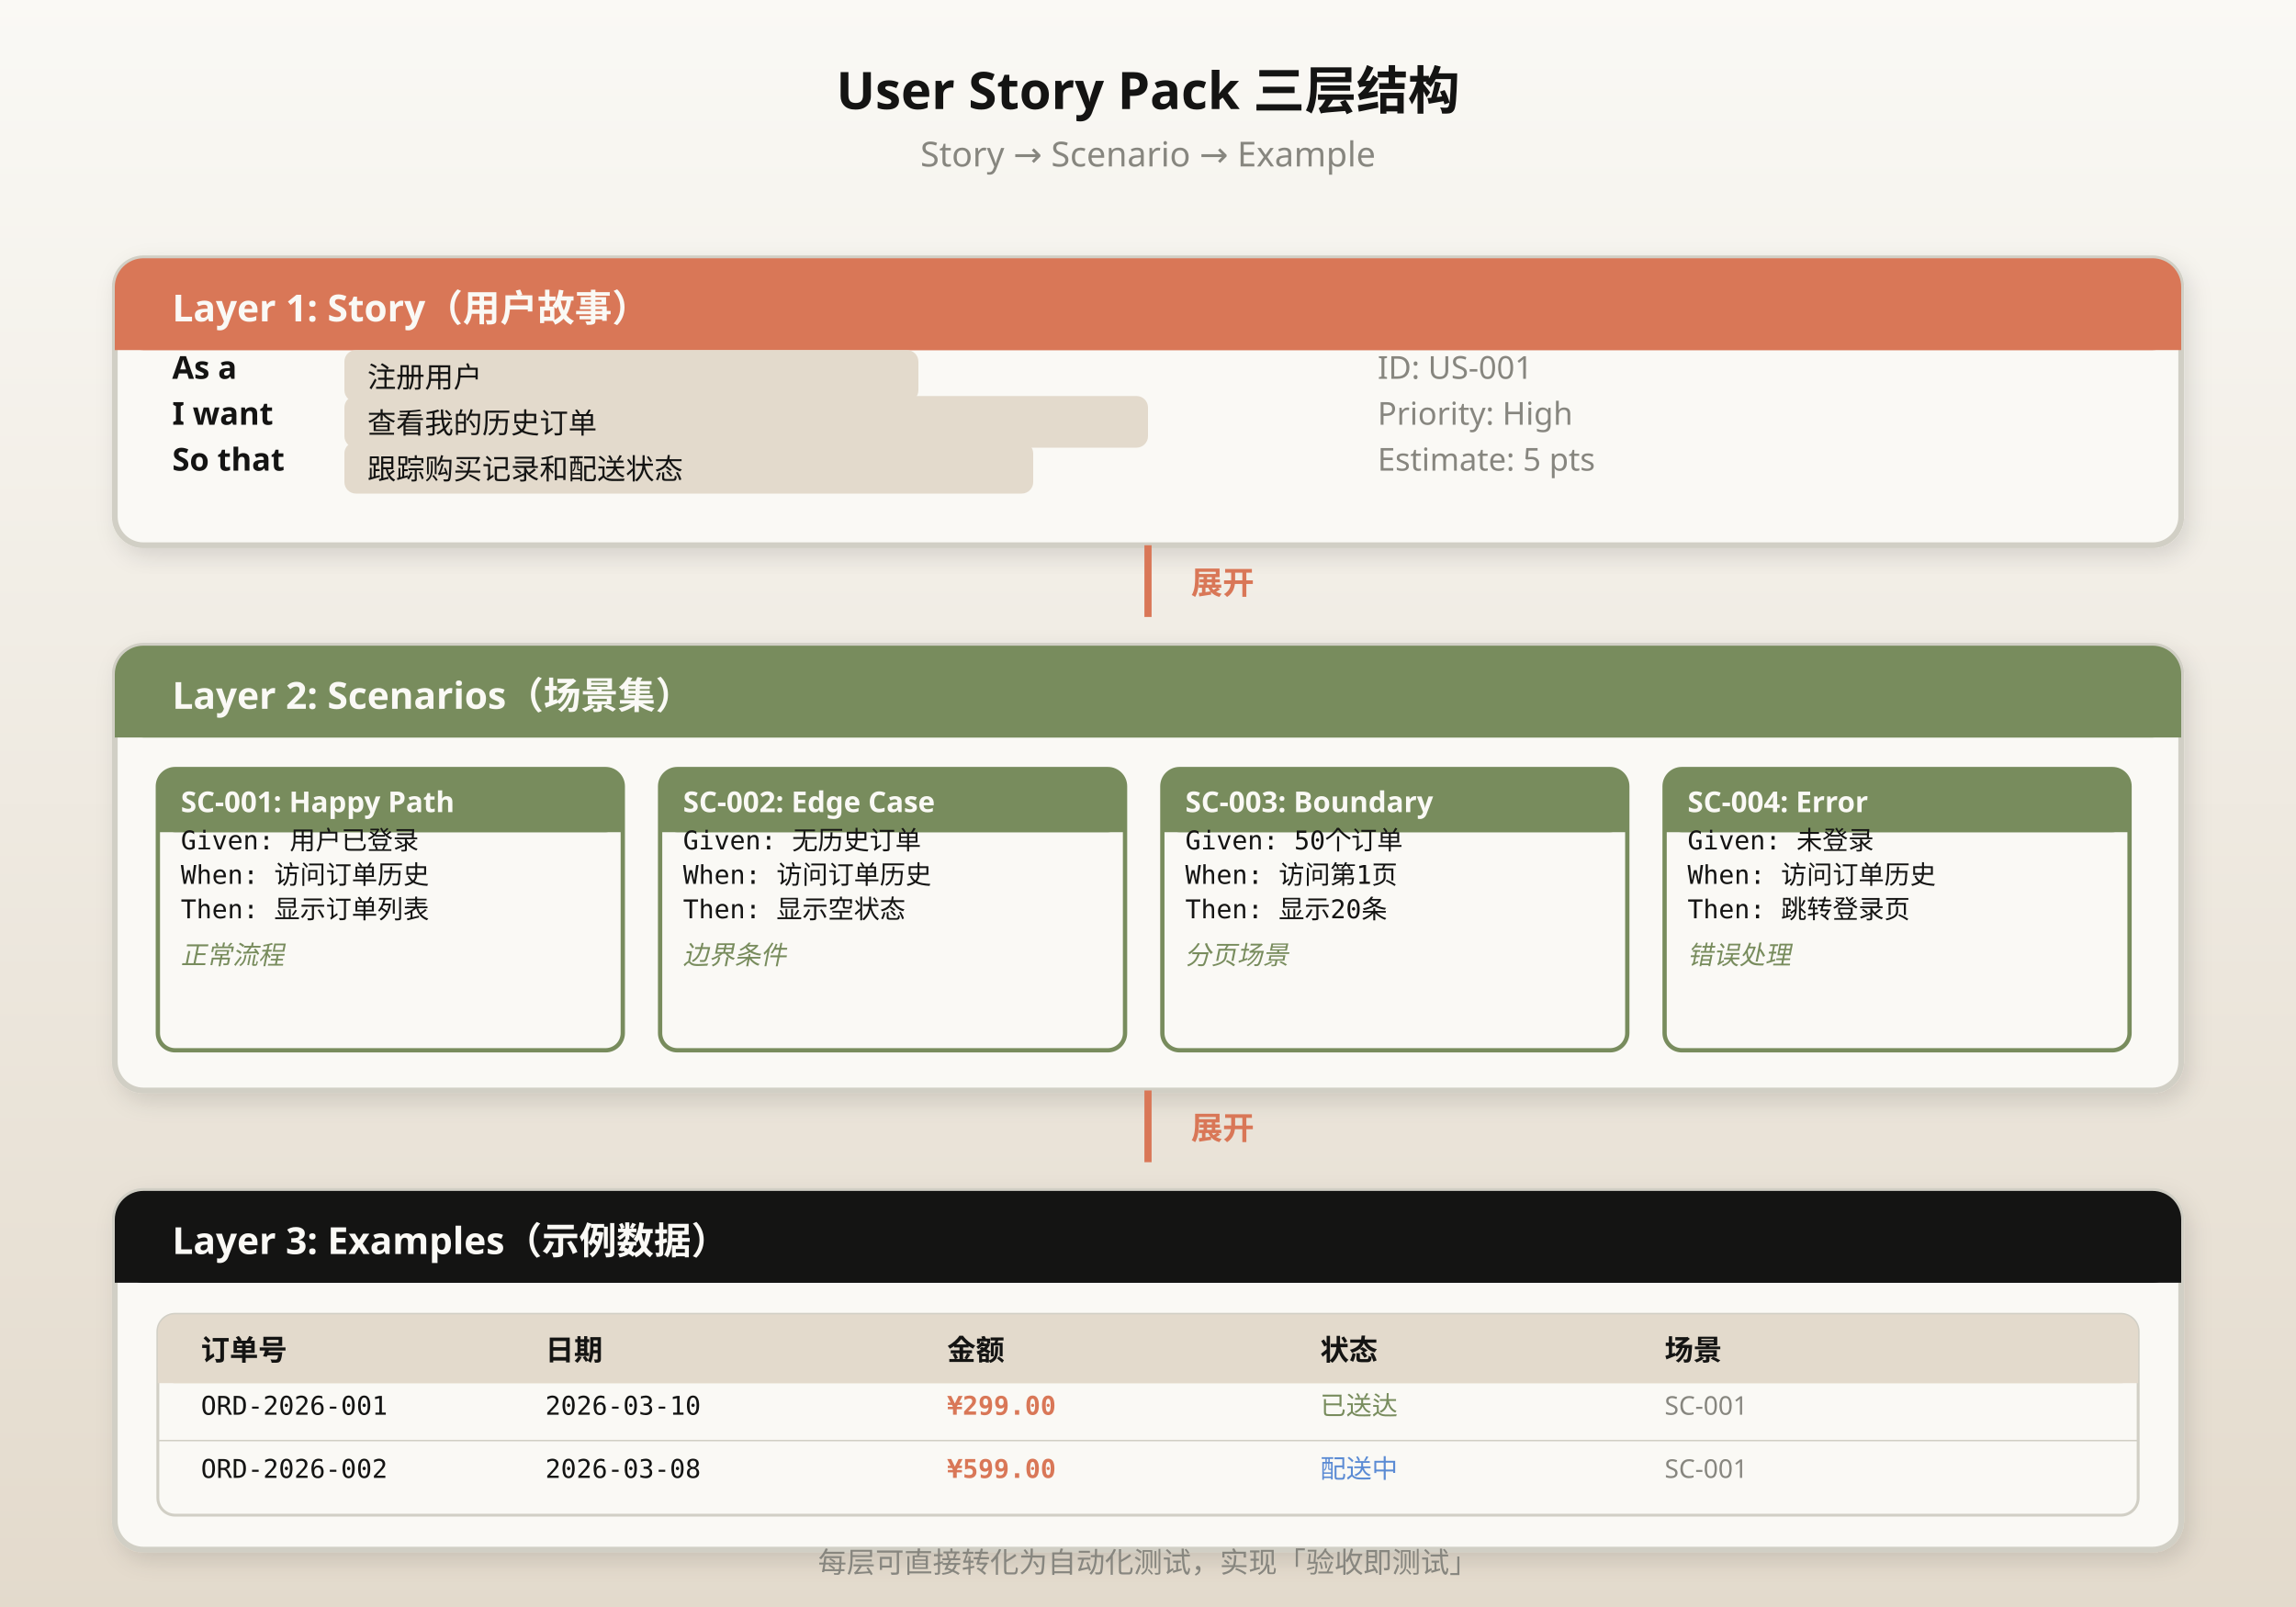
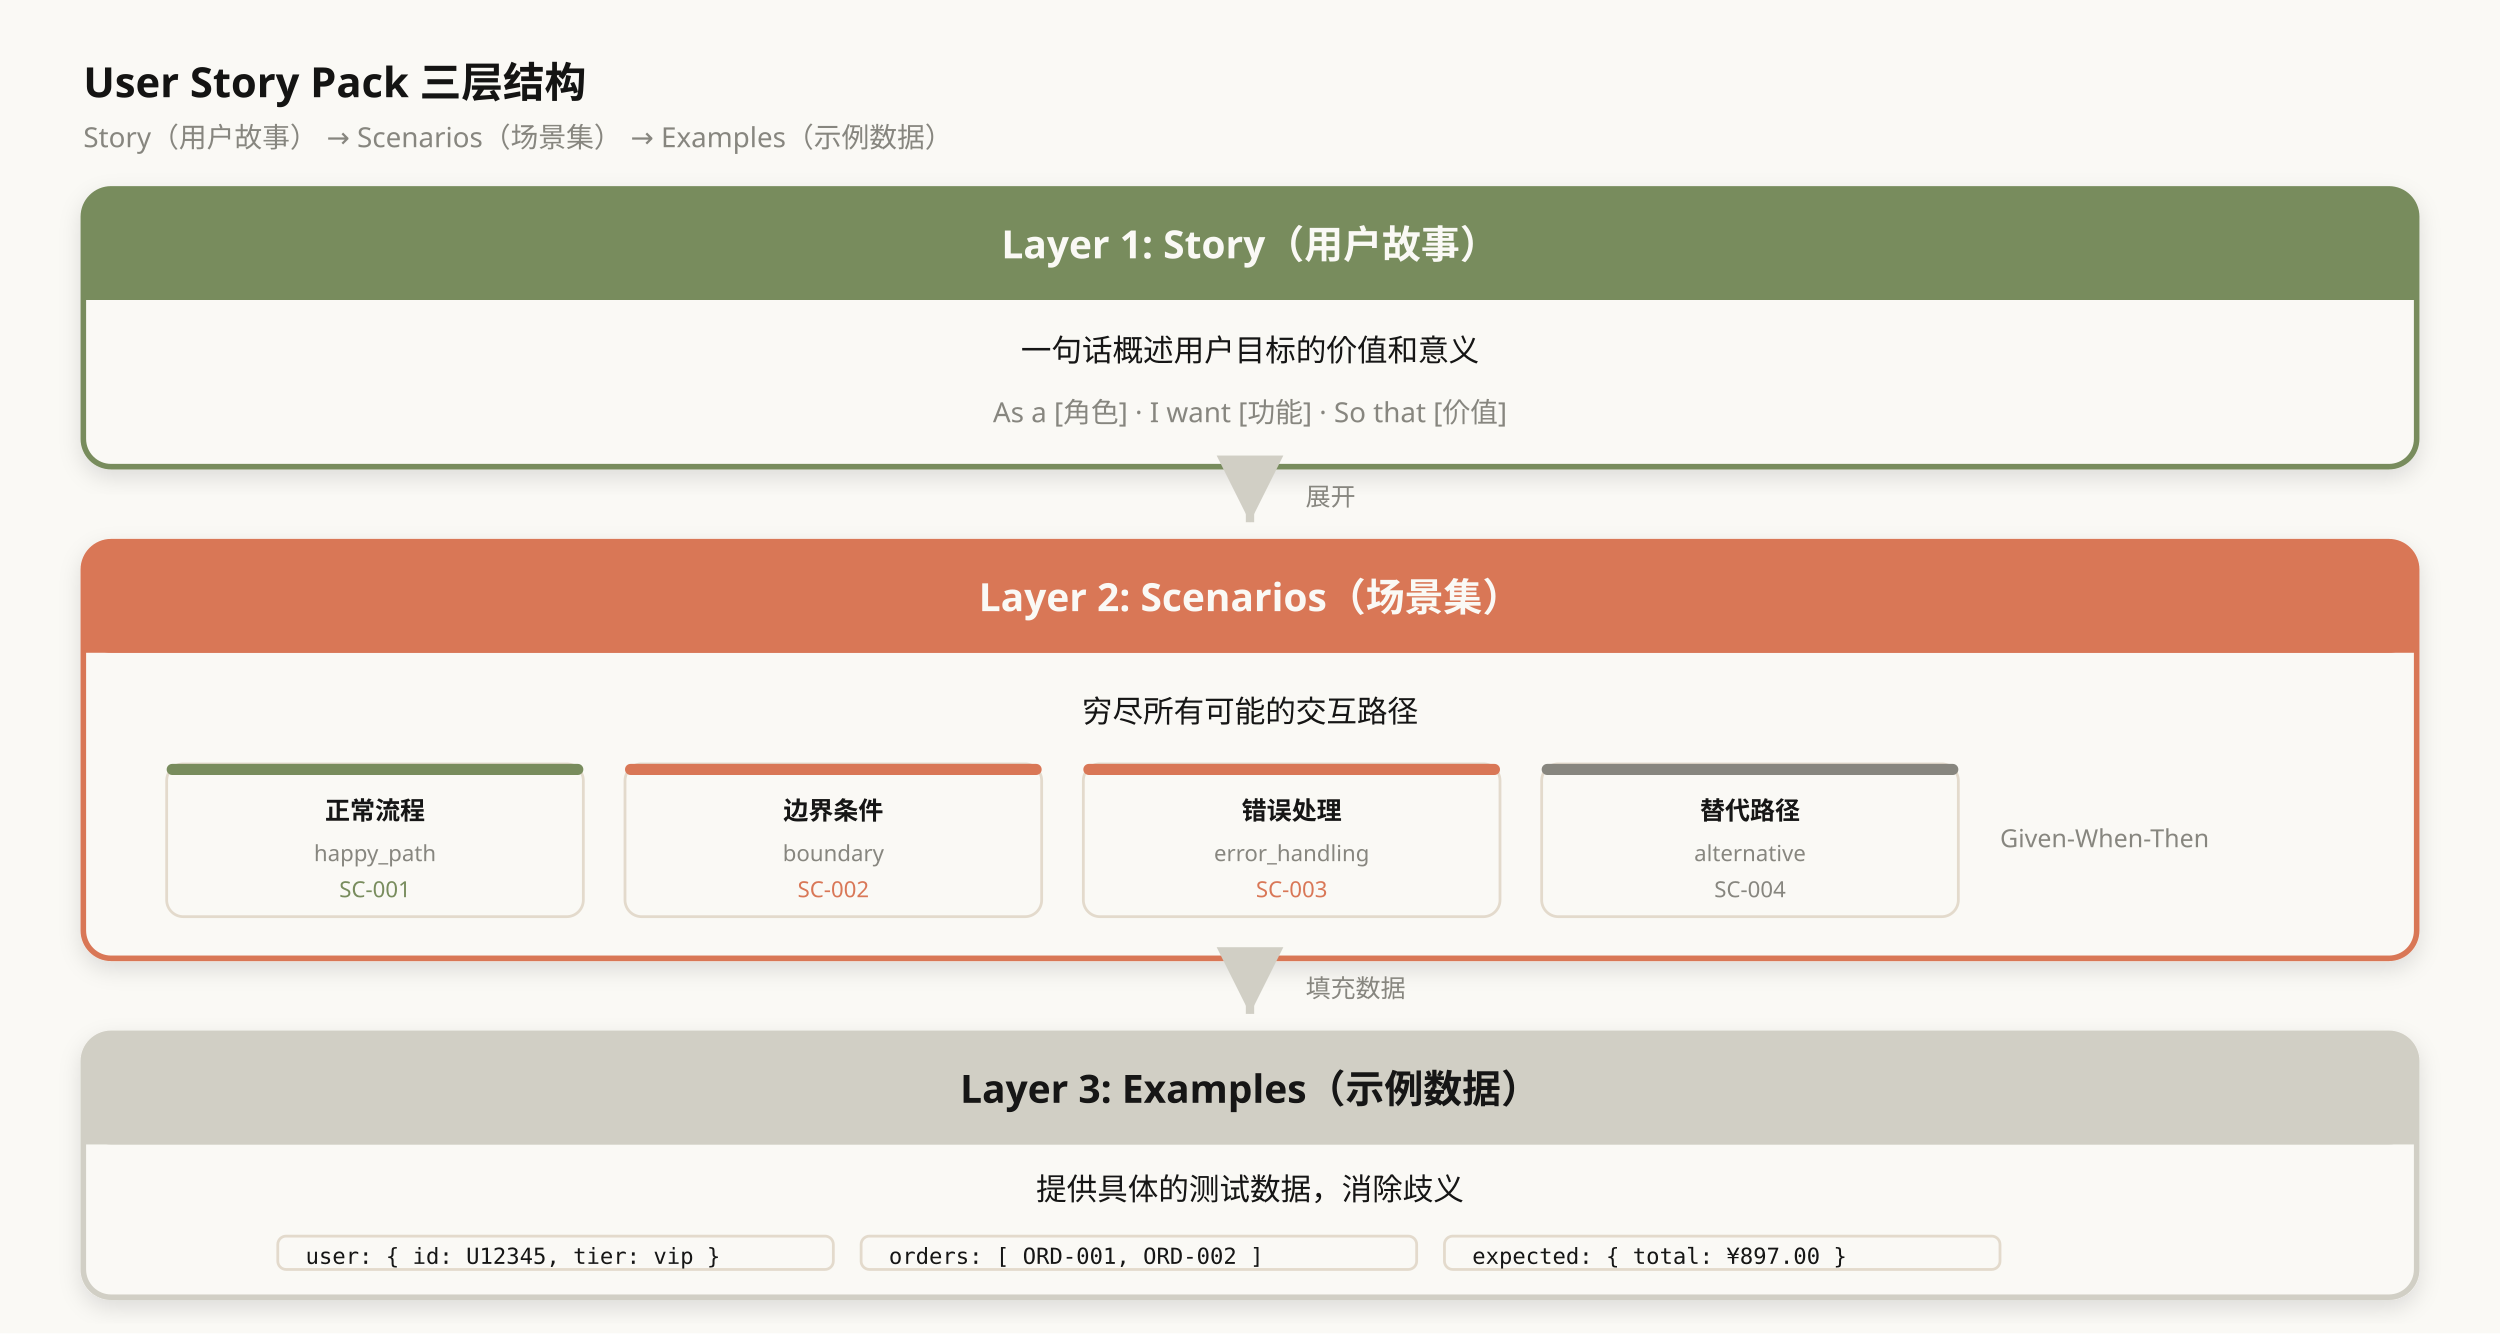
- <svg xmlns="http://www.w3.org/2000/svg" viewBox="0 0 800 560" role="img" aria-label="User Story Pack 三层结构">
+ <svg xmlns="http://www.w3.org/2000/svg" viewBox="0 0 900 480" role="img" aria-label="User Story Pack 三层结构">
  <defs>
-     <linearGradient id="bgGrad" x1="0%" y1="0%" x2="0%" y2="100%">
-       <stop offset="0%" stop-color="#FAF9F5" />
-       <stop offset="100%" stop-color="#E3DACC" />
-     </linearGradient>
-     <filter id="shadow" x="-10%" y="-10%" width="120%" height="120%">
-       <feDropShadow dx="2" dy="3" stdDeviation="4" flood-color="#141413" flood-opacity="0.12" />
+     <filter id="sf1" x="-10%" y="-10%" width="120%" height="120%">
+       <feDropShadow dx="0" dy="3" stdDeviation="4" flood-color="#141413" flood-opacity="0.12" />
    </filter>
+     <marker id="dArr" markerWidth="8" markerHeight="8" refX="8" refY="4" orient="auto">
+       <polygon points="0 0, 8 4, 0 8" fill="#D1CFC5" />
+     </marker>
+     <marker id="oArr" markerWidth="8" markerHeight="8" refX="8" refY="4" orient="auto">
+       <polygon points="0 0, 8 4, 0 8" fill="#D97757" />
+     </marker>
  </defs>
-   <rect width="800" height="560" fill="url(#bgGrad)" />
-   <text x="400" y="38" font-family="system-ui, sans-serif" font-size="18" font-weight="700" fill="#141413" text-anchor="middle">User Story Pack 三层结构</text>
-   <text x="400" y="58" font-family="system-ui, sans-serif" font-size="12" fill="#87867F" text-anchor="middle">Story → Scenario → Example</text>
-   <rect x="40" y="90" width="720" height="100" rx="10" fill="#FAF9F5" stroke="#D1CFC5" stroke-width="2" filter="url(#shadow)" />
-   <rect x="40" y="90" width="720" height="32" rx="10" fill="#D97757" />
-   <rect x="40" y="110" width="720" height="12" fill="#D97757" />
-   <text x="60" y="112" font-family="system-ui, sans-serif" font-size="13" font-weight="700" fill="#FAF9F5">Layer 1: Story（用户故事）</text>
-   <text x="60" y="132" font-family="system-ui, sans-serif" font-size="11" font-weight="600" fill="#141413">As a</text>
-   <text x="60" y="148" font-family="system-ui, sans-serif" font-size="11" font-weight="600" fill="#141413">I want</text>
-   <text x="60" y="164" font-family="system-ui, sans-serif" font-size="11" font-weight="600" fill="#141413">So that</text>
-   <rect x="120" y="122" width="200" height="18" rx="4" fill="#E3DACC" />
-   <text x="128" y="135" font-family="monospace" font-size="10" fill="#141413">注册用户</text>
-   <rect x="120" y="138" width="280" height="18" rx="4" fill="#E3DACC" />
-   <text x="128" y="151" font-family="monospace" font-size="10" fill="#141413">查看我的历史订单</text>
-   <rect x="120" y="154" width="240" height="18" rx="4" fill="#E3DACC" />
-   <text x="128" y="167" font-family="monospace" font-size="10" fill="#141413">跟踪购买记录和配送状态</text>
-   <text x="480" y="132" font-family="system-ui, sans-serif" font-size="11" fill="#87867F">ID: US-001</text>
-   <text x="480" y="148" font-family="system-ui, sans-serif" font-size="11" fill="#87867F">Priority: High</text>
-   <text x="480" y="164" font-family="system-ui, sans-serif" font-size="11" fill="#87867F">Estimate: 5 pts</text>
-   <path d="M400 190 L400 215" stroke="#D97757" stroke-width="2.5" fill="none" marker-end="url(#arrowOrange)" />
-   <text x="415" y="207" font-family="system-ui, sans-serif" font-size="11" font-weight="600" fill="#D97757">展开</text>
-   <rect x="40" y="225" width="720" height="155" rx="10" fill="#FAF9F5" stroke="#D1CFC5" stroke-width="2" filter="url(#shadow)" />
-   <rect x="40" y="225" width="720" height="32" rx="10" fill="#788C5D" />
-   <rect x="40" y="245" width="720" height="12" fill="#788C5D" />
-   <text x="60" y="247" font-family="system-ui, sans-serif" font-size="13" font-weight="700" fill="#FAF9F5">Layer 2: Scenarios（场景集）</text>
-   <rect x="55" y="268" width="162" height="98" rx="6" fill="#FAF9F5" stroke="#788C5D" stroke-width="1.5" />
-   <rect x="55" y="268" width="162" height="22" rx="6" fill="#788C5D" />
-   <rect x="55" y="282" width="162" height="8" fill="#788C5D" />
-   <text x="63" y="283" font-family="system-ui, sans-serif" font-size="10" font-weight="700" fill="#FAF9F5">SC-001: Happy Path</text>
-   <text x="63" y="296" font-family="monospace" font-size="9" fill="#141413">Given: 用户已登录</text>
-   <text x="63" y="308" font-family="monospace" font-size="9" fill="#141413">When: 访问订单历史</text>
-   <text x="63" y="320" font-family="monospace" font-size="9" fill="#141413">Then: 显示订单列表</text>
-   <text x="63" y="336" font-family="system-ui, sans-serif" font-size="9" fill="#788C5D" font-style="italic">正常流程</text>
-   <rect x="230" y="268" width="162" height="98" rx="6" fill="#FAF9F5" stroke="#788C5D" stroke-width="1.5" />
-   <rect x="230" y="268" width="162" height="22" rx="6" fill="#788C5D" />
-   <rect x="230" y="282" width="162" height="8" fill="#788C5D" />
-   <text x="238" y="283" font-family="system-ui, sans-serif" font-size="10" font-weight="700" fill="#FAF9F5">SC-002: Edge Case</text>
-   <text x="238" y="296" font-family="monospace" font-size="9" fill="#141413">Given: 无历史订单</text>
-   <text x="238" y="308" font-family="monospace" font-size="9" fill="#141413">When: 访问订单历史</text>
-   <text x="238" y="320" font-family="monospace" font-size="9" fill="#141413">Then: 显示空状态</text>
-   <text x="238" y="336" font-family="system-ui, sans-serif" font-size="9" fill="#788C5D" font-style="italic">边界条件</text>
-   <rect x="405" y="268" width="162" height="98" rx="6" fill="#FAF9F5" stroke="#788C5D" stroke-width="1.5" />
-   <rect x="405" y="268" width="162" height="22" rx="6" fill="#788C5D" />
-   <rect x="405" y="282" width="162" height="8" fill="#788C5D" />
-   <text x="413" y="283" font-family="system-ui, sans-serif" font-size="10" font-weight="700" fill="#FAF9F5">SC-003: Boundary</text>
-   <text x="413" y="296" font-family="monospace" font-size="9" fill="#141413">Given: 50个订单</text>
-   <text x="413" y="308" font-family="monospace" font-size="9" fill="#141413">When: 访问第1页</text>
-   <text x="413" y="320" font-family="monospace" font-size="9" fill="#141413">Then: 显示20条</text>
-   <text x="413" y="336" font-family="system-ui, sans-serif" font-size="9" fill="#788C5D" font-style="italic">分页场景</text>
-   <rect x="580" y="268" width="162" height="98" rx="6" fill="#FAF9F5" stroke="#788C5D" stroke-width="1.5" />
-   <rect x="580" y="268" width="162" height="22" rx="6" fill="#788C5D" />
-   <rect x="580" y="282" width="162" height="8" fill="#788C5D" />
-   <text x="588" y="283" font-family="system-ui, sans-serif" font-size="10" font-weight="700" fill="#FAF9F5">SC-004: Error</text>
-   <text x="588" y="296" font-family="monospace" font-size="9" fill="#141413">Given: 未登录</text>
-   <text x="588" y="308" font-family="monospace" font-size="9" fill="#141413">When: 访问订单历史</text>
-   <text x="588" y="320" font-family="monospace" font-size="9" fill="#141413">Then: 跳转登录页</text>
-   <text x="588" y="336" font-family="system-ui, sans-serif" font-size="9" fill="#788C5D" font-style="italic">错误处理</text>
-   <path d="M400 380 L400 405" stroke="#D97757" stroke-width="2.5" fill="none" />
-   <text x="415" y="397" font-family="system-ui, sans-serif" font-size="11" font-weight="600" fill="#D97757">展开</text>
-   <rect x="40" y="415" width="720" height="125" rx="10" fill="#FAF9F5" stroke="#D1CFC5" stroke-width="2" filter="url(#shadow)" />
-   <rect x="40" y="415" width="720" height="32" rx="10" fill="#141413" />
-   <rect x="40" y="435" width="720" height="12" fill="#141413" />
-   <text x="60" y="437" font-family="system-ui, sans-serif" font-size="13" font-weight="700" fill="#FAF9F5">Layer 3: Examples（示例数据）</text>
-   <rect x="55" y="458" width="690" height="70" rx="6" fill="#FAF9F5" stroke="#D1CFC5" stroke-width="1" />
-   <rect x="55" y="458" width="690" height="24" rx="6" fill="#E3DACC" />
-   <rect x="55" y="474" width="690" height="8" fill="#E3DACC" />
-   <text x="70" y="474" font-family="system-ui, sans-serif" font-size="10" font-weight="700" fill="#141413">订单号</text>
-   <text x="190" y="474" font-family="system-ui, sans-serif" font-size="10" font-weight="700" fill="#141413">日期</text>
-   <text x="330" y="474" font-family="system-ui, sans-serif" font-size="10" font-weight="700" fill="#141413">金额</text>
-   <text x="460" y="474" font-family="system-ui, sans-serif" font-size="10" font-weight="700" fill="#141413">状态</text>
-   <text x="580" y="474" font-family="system-ui, sans-serif" font-size="10" font-weight="700" fill="#141413">场景</text>
-   <text x="70" y="493" font-family="monospace" font-size="9" fill="#141413">ORD-2026-001</text>
-   <text x="190" y="493" font-family="monospace" font-size="9" fill="#141413">2026-03-10</text>
-   <text x="330" y="493" font-family="monospace" font-size="9" fill="#D97757" font-weight="600">¥299.00</text>
-   <text x="460" y="493" font-family="monospace" font-size="9" fill="#788C5D">已送达</text>
-   <text x="580" y="493" font-family="system-ui, sans-serif" font-size="9" fill="#87867F">SC-001</text>
-   <line x1="55" y1="502" x2="745" y2="502" stroke="#D1CFC5" stroke-width="0.5" />
-   <text x="70" y="515" font-family="monospace" font-size="9" fill="#141413">ORD-2026-002</text>
-   <text x="190" y="515" font-family="monospace" font-size="9" fill="#141413">2026-03-08</text>
-   <text x="330" y="515" font-family="monospace" font-size="9" fill="#D97757" font-weight="600">¥599.00</text>
-   <text x="460" y="515" font-family="monospace" font-size="9" fill="#5B8BD4">配送中</text>
-   <text x="580" y="515" font-family="system-ui, sans-serif" font-size="9" fill="#87867F">SC-001</text>
-   <text x="400" y="548" font-family="system-ui, sans-serif" font-size="10" fill="#87867F" text-anchor="middle">每层可直接转化为自动化测试，实现「验收即测试」</text>
+   <rect width="900" height="480" fill="#FAF9F5" />
+   <text x="30" y="35" font-family="system-ui,sans-serif" font-size="15" font-weight="700" fill="#141413">User Story Pack 三层结构</text>
+   <text x="30" y="53" font-family="system-ui,sans-serif" font-size="10" fill="#87867F">Story（用户故事） → Scenarios（场景集） → Examples（示例数据）</text>
+   <g filter="url(#sf1)">
+     <rect x="30" y="68" width="840" height="100" rx="10" fill="#FAF9F5" stroke="#788C5D" stroke-width="2" />
+     <rect x="30" y="68" width="840" height="40" rx="10" fill="#788C5D" />
+     <rect x="30" y="98" width="840" height="10" fill="#788C5D" />
+     <text x="450" y="93" font-family="system-ui,sans-serif" font-size="14" font-weight="700" fill="#FAF9F5" text-anchor="middle">Layer 1: Story（用户故事）</text>
+     <text x="450" y="130" font-family="system-ui,sans-serif" font-size="11" fill="#141413" text-anchor="middle">一句话概述用户目标的价值和意义</text>
+     <text x="450" y="152" font-family="system-ui,sans-serif" font-size="10" fill="#87867F" text-anchor="middle">As a [角色] · I want [功能] · So that [价值]</text>
+   </g>
+   <line x1="450" y1="168" x2="450" y2="188" stroke="#D1CFC5" stroke-width="3" marker-end="url(#dArr)" />
+   <text x="470" y="182" font-family="system-ui,sans-serif" font-size="9" fill="#87867F">展开</text>
+   <g filter="url(#sf1)">
+     <rect x="30" y="195" width="840" height="150" rx="10" fill="#FAF9F5" stroke="#D97757" stroke-width="2" />
+     <rect x="30" y="195" width="840" height="40" rx="10" fill="#D97757" />
+     <rect x="30" y="225" width="840" height="10" fill="#D97757" />
+     <text x="450" y="220" font-family="system-ui,sans-serif" font-size="14" font-weight="700" fill="#FAF9F5" text-anchor="middle">Layer 2: Scenarios（场景集）</text>
+     <text x="450" y="260" font-family="system-ui,sans-serif" font-size="11" fill="#141413" text-anchor="middle">穷尽所有可能的交互路径</text>
+     <g transform="translate(60, 275)">
+       <rect width="150" height="55" rx="6" fill="#FAF9F5" stroke="#E3DACC" stroke-width="1" />
+       <rect width="150" height="4" rx="2" fill="#788C5D" />
+       <text x="75" y="20" font-family="system-ui,sans-serif" font-size="9" font-weight="700" fill="#141413" text-anchor="middle">正常流程</text>
+       <text x="75" y="35" font-family="system-ui,sans-serif" font-size="8" fill="#87867F" text-anchor="middle">happy_path</text>
+       <text x="75" y="48" font-family="system-ui,sans-serif" font-size="8" fill="#788C5D" text-anchor="middle">SC-001</text>
+     </g>
+     <g transform="translate(225, 275)">
+       <rect width="150" height="55" rx="6" fill="#FAF9F5" stroke="#E3DACC" stroke-width="1" />
+       <rect width="150" height="4" rx="2" fill="#D97757" />
+       <text x="75" y="20" font-family="system-ui,sans-serif" font-size="9" font-weight="700" fill="#141413" text-anchor="middle">边界条件</text>
+       <text x="75" y="35" font-family="system-ui,sans-serif" font-size="8" fill="#87867F" text-anchor="middle">boundary</text>
+       <text x="75" y="48" font-family="system-ui,sans-serif" font-size="8" fill="#D97757" text-anchor="middle">SC-002</text>
+     </g>
+     <g transform="translate(390, 275)">
+       <rect width="150" height="55" rx="6" fill="#FAF9F5" stroke="#E3DACC" stroke-width="1" />
+       <rect width="150" height="4" rx="2" fill="#D97757" />
+       <text x="75" y="20" font-family="system-ui,sans-serif" font-size="9" font-weight="700" fill="#141413" text-anchor="middle">错误处理</text>
+       <text x="75" y="35" font-family="system-ui,sans-serif" font-size="8" fill="#87867F" text-anchor="middle">error_handling</text>
+       <text x="75" y="48" font-family="system-ui,sans-serif" font-size="8" fill="#D97757" text-anchor="middle">SC-003</text>
+     </g>
+     <g transform="translate(555, 275)">
+       <rect width="150" height="55" rx="6" fill="#FAF9F5" stroke="#E3DACC" stroke-width="1" />
+       <rect width="150" height="4" rx="2" fill="#87867F" />
+       <text x="75" y="20" font-family="system-ui,sans-serif" font-size="9" font-weight="700" fill="#141413" text-anchor="middle">替代路径</text>
+       <text x="75" y="35" font-family="system-ui,sans-serif" font-size="8" fill="#87867F" text-anchor="middle">alternative</text>
+       <text x="75" y="48" font-family="system-ui,sans-serif" font-size="8" fill="#87867F" text-anchor="middle">SC-004</text>
+     </g>
+     <text x="720" y="305" font-family="system-ui,sans-serif" font-size="9" fill="#87867F">Given-When-Then</text>
+   </g>
+   <line x1="450" y1="345" x2="450" y2="365" stroke="#D1CFC5" stroke-width="3" marker-end="url(#dArr)" />
+   <text x="470" y="359" font-family="system-ui,sans-serif" font-size="9" fill="#87867F">填充数据</text>
+   <g filter="url(#sf1)">
+     <rect x="30" y="372" width="840" height="95" rx="10" fill="#FAF9F5" stroke="#D1CFC5" stroke-width="2" />
+     <rect x="30" y="372" width="840" height="40" rx="10" fill="#D1CFC5" />
+     <rect x="30" y="402" width="840" height="10" fill="#D1CFC5" />
+     <text x="450" y="397" font-family="system-ui,sans-serif" font-size="14" font-weight="700" fill="#141413" text-anchor="middle">Layer 3: Examples（示例数据）</text>
+     <text x="450" y="432" font-family="system-ui,sans-serif" font-size="11" fill="#141413" text-anchor="middle">提供具体的测试数据，消除歧义</text>
+     <g transform="translate(100, 445)">
+       <rect width="200" height="12" rx="3" fill="#FAF9F5" stroke="#E3DACC" stroke-width="1" />
+       <text x="10" y="10" font-family="monospace" font-size="8" fill="#141413">user: { id: U12345, tier: vip }</text>
+     </g>
+     <g transform="translate(310, 445)">
+       <rect width="200" height="12" rx="3" fill="#FAF9F5" stroke="#E3DACC" stroke-width="1" />
+       <text x="10" y="10" font-family="monospace" font-size="8" fill="#141413">orders: [ ORD-001, ORD-002 ]</text>
+     </g>
+     <g transform="translate(520, 445)">
+       <rect width="200" height="12" rx="3" fill="#FAF9F5" stroke="#E3DACC" stroke-width="1" />
+       <text x="10" y="10" font-family="monospace" font-size="8" fill="#141413">expected: { total: ¥897.00 }</text>
+     </g>
+   </g>
</svg>
